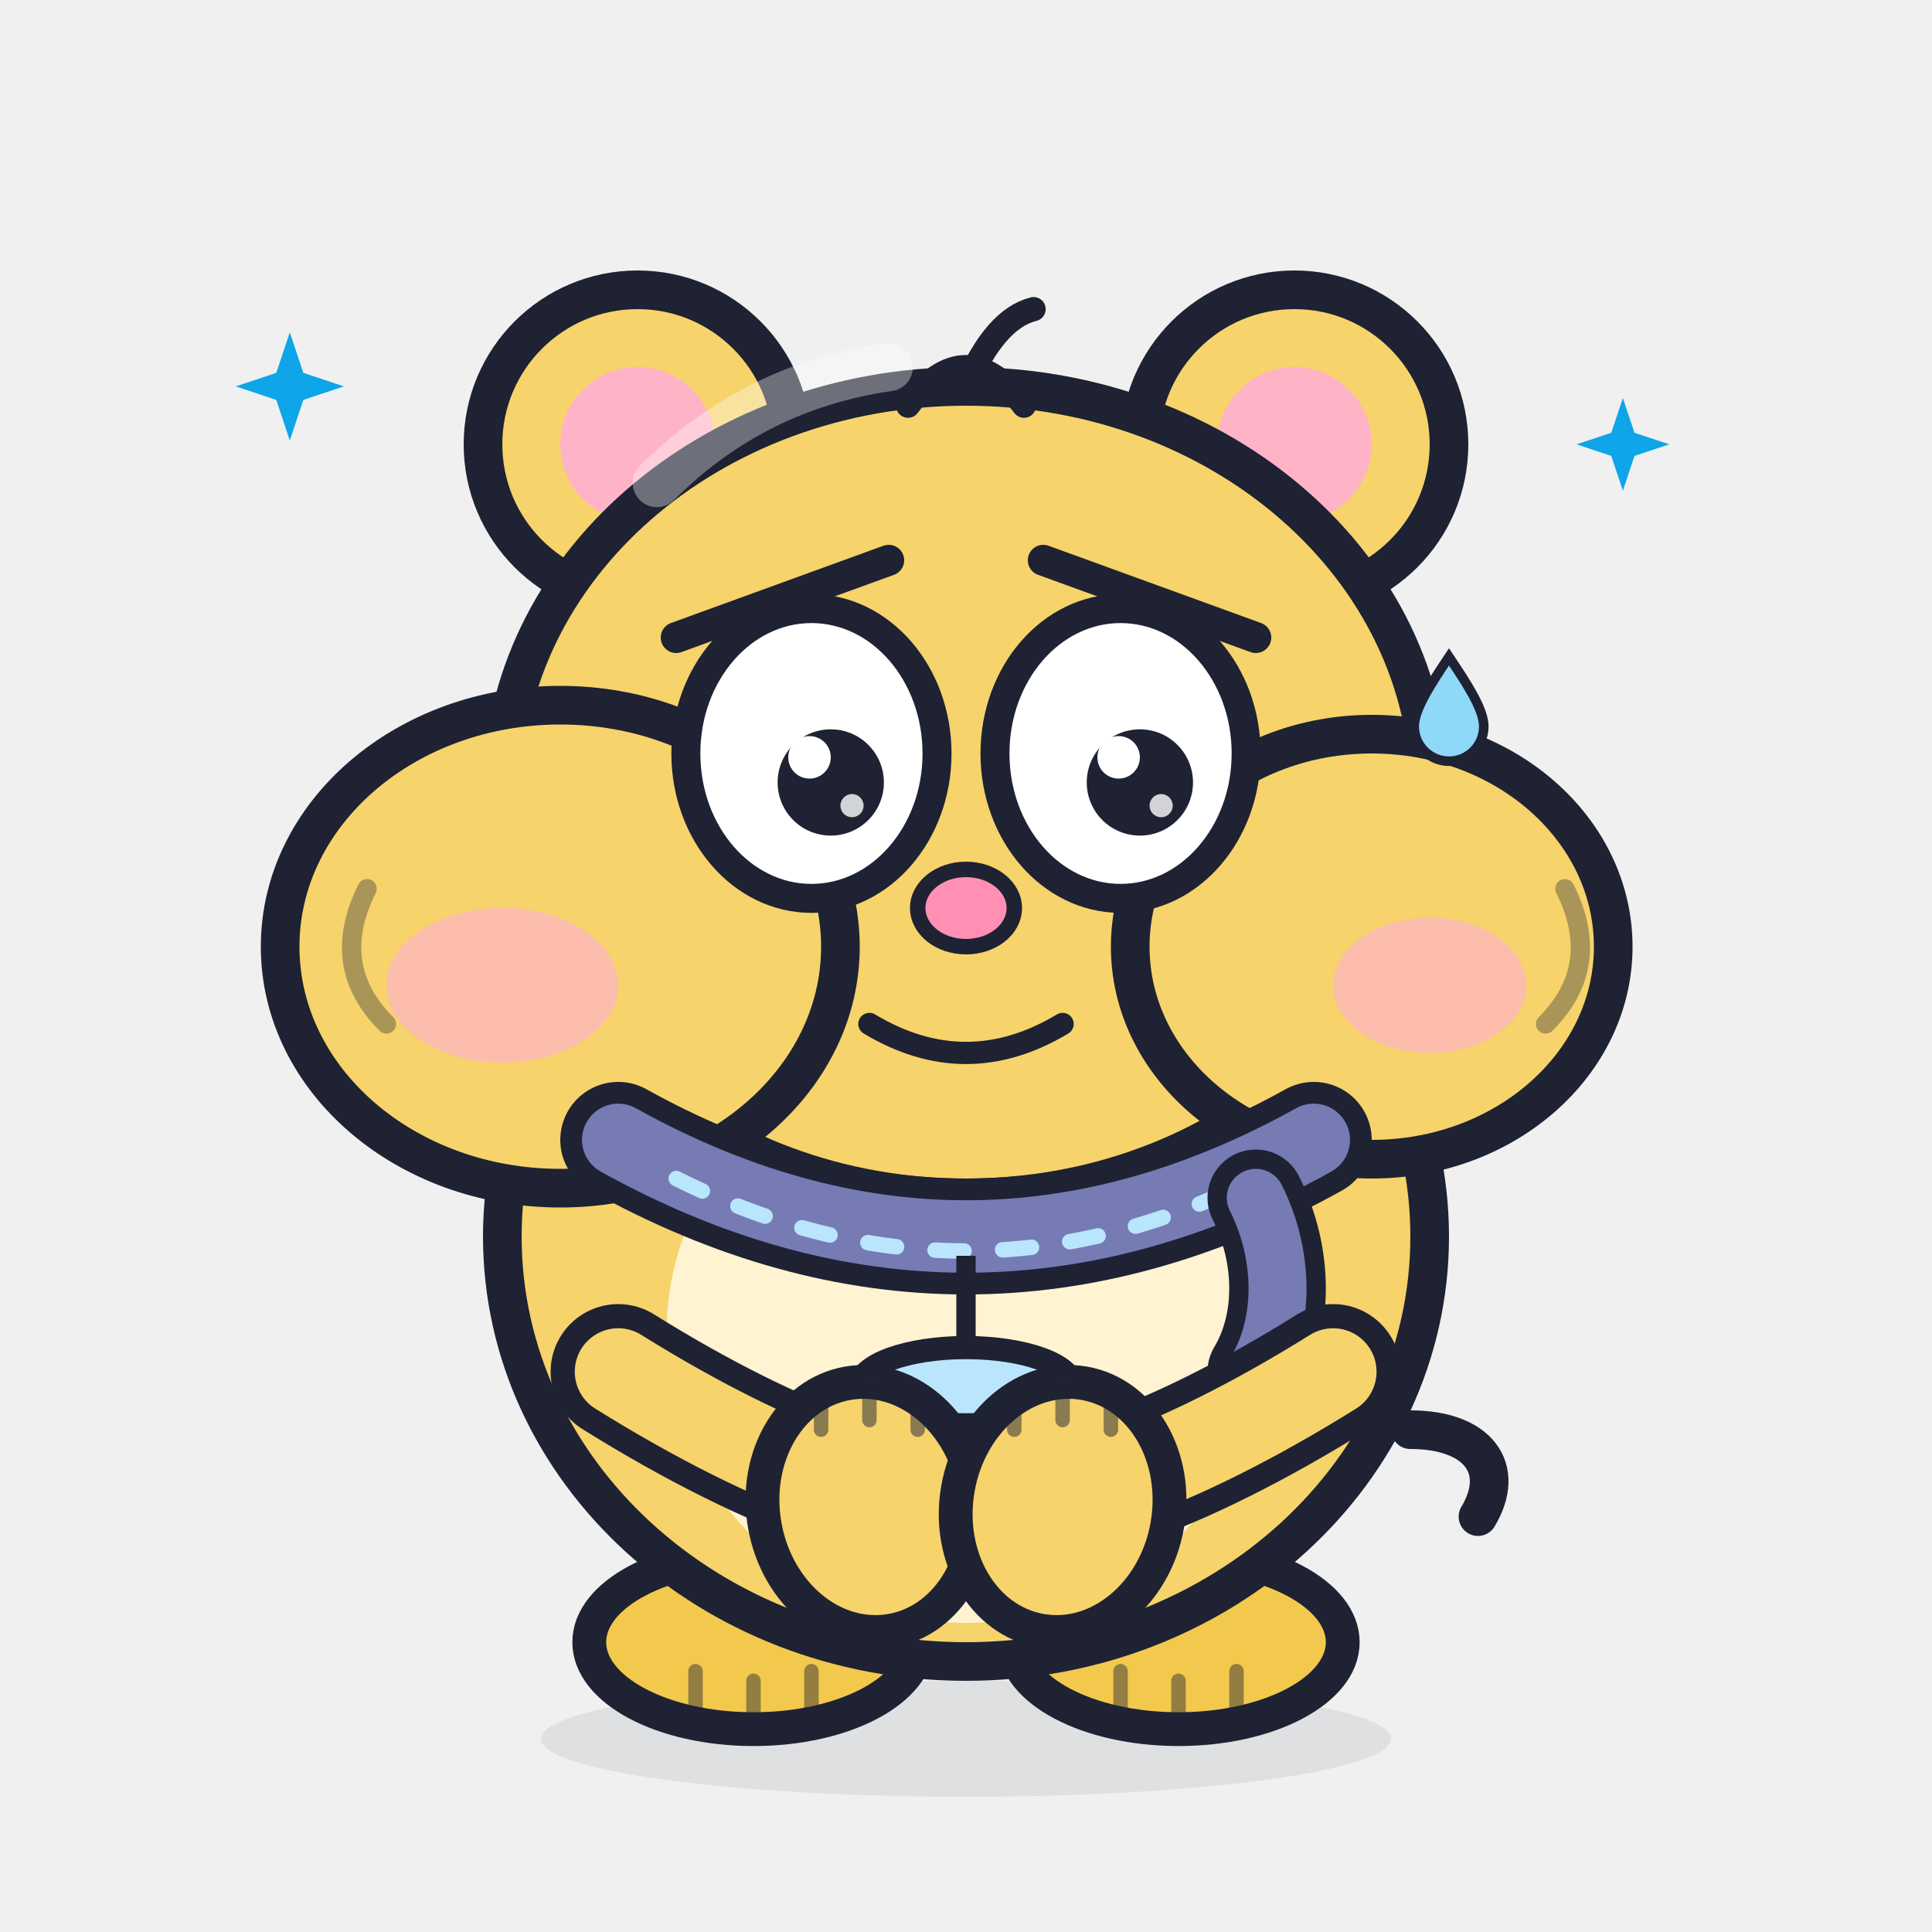
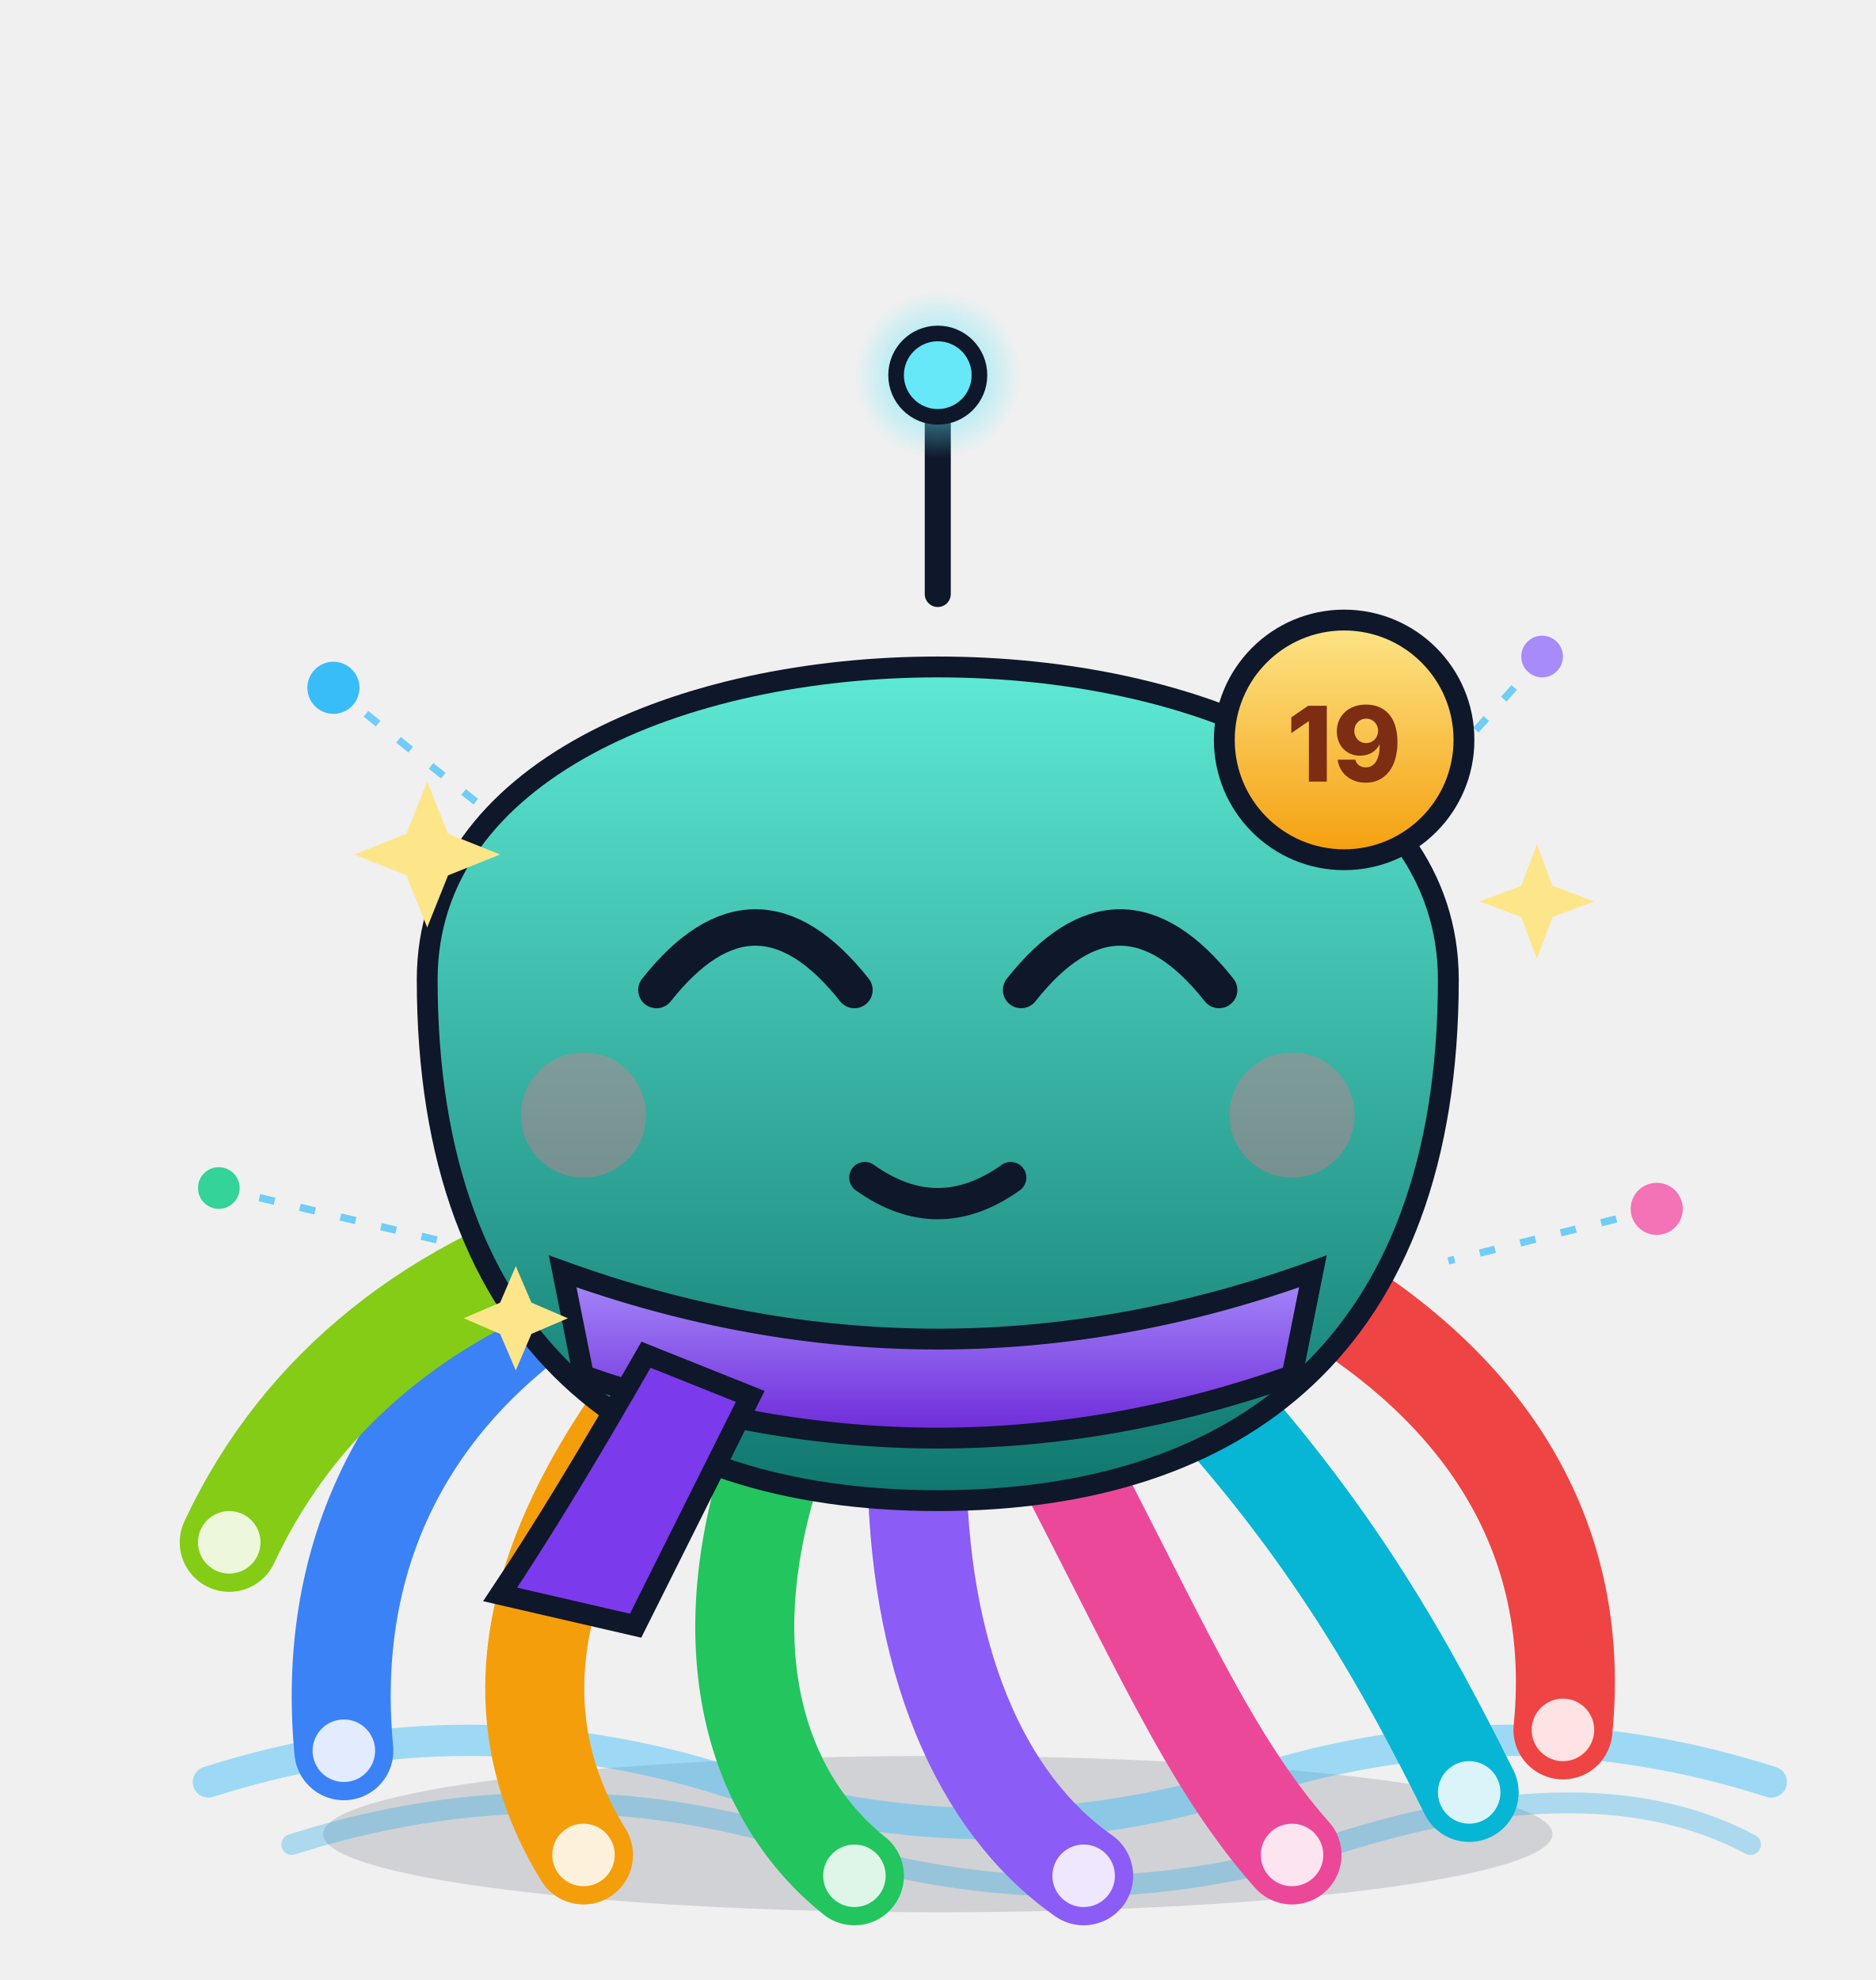
- <svg xmlns="http://www.w3.org/2000/svg" viewBox="0 0 200 200" width="88" height="88" role="img" aria-label="数据仓鼠仓仓 · 讨好 Pleasing">
-   <style>
-   .ex-motion { animation: ex-bob 2.4s ease-in-out infinite; transform-box: fill-box; transform-origin: 50% 50%; }
-   .ex-anim-tear { animation: ex-tear 1.8s ease-in infinite; transform-box: fill-box; transform-origin: center; }
-   .ex-anim-sweat { animation: ex-tear 1.5s ease-in infinite; transform-box: fill-box; transform-origin: center; }
-   .ex-anim-heart { animation: ex-heart 2.2s ease-out infinite; transform-box: fill-box; transform-origin: center; }
-   .ex-anim-spark { animation: ex-spark 1.9s ease-in-out infinite; transform-box: fill-box; transform-origin: center; }
-   .ex-anim-rain { animation: ex-rain 1.4s linear infinite; transform-box: fill-box; transform-origin: center; }
-   .ex-anim-confetti { animation: ex-confetti 2.4s linear infinite; transform-box: fill-box; transform-origin: center; }
-   .ex-anim-pulse { animation: ex-pulse 1.6s ease-in-out infinite; transform-box: fill-box; transform-origin: center; }
-   .ex-anim-knock { animation: ex-knock 0.55s ease-in-out infinite; transform-box: fill-box; transform-origin: center; }
-   .ex-anim-knockline { animation: ex-knockline 0.55s ease-out infinite; transform-box: fill-box; transform-origin: center; }
-   .ex-anim-palm { animation: ex-palm 0.9s ease-in-out infinite; transform-box: fill-box; transform-origin: center; }
-   .ex-anim-steam { animation: ex-steam 1.8s ease-out infinite; transform-box: fill-box; transform-origin: center; }
-   .ex-anim-shock { animation: ex-shock 0.5s ease-in-out infinite; transform-box: fill-box; transform-origin: center; }
-   @keyframes ex-bob { 0%,100% { transform: translateY(0); } 50% { transform: translateY(-2.5px); } }
-   @keyframes ex-bounce { 0%,100% { transform: translateY(0); } 40% { transform: translateY(-6px); } 60% { transform: translateY(-2px); } }
-   @keyframes ex-tremble { 0%,100% { transform: translateX(0); } 25% { transform: translateX(-1px); } 75% { transform: translateX(1px); } }
-   @keyframes ex-sway { 0%,100% { transform: rotate(0deg); } 50% { transform: rotate(2deg); } }
-   @keyframes ex-shake { 0%,100% { transform: translateX(0); } 20% { transform: translateX(-4.24px); } 40% { transform: translateX(4.24px); } 60% { transform: translateX(-2.75px); } 80% { transform: translateX(1.75px); } }
-   @keyframes ex-tear { 0% { transform: translateY(0); opacity: 0; } 18% { opacity: 1; } 100% { transform: translateY(8.58px); opacity: 0; } }
-   @keyframes ex-heart { 0% { transform: translateY(0) scale(.65); opacity: 0; } 20% { opacity: 1; } 100% { transform: translateY(-14.04px) scale(1.15); opacity: 0; } }
-   @keyframes ex-spark { 0%,100% { transform: scale(.6) rotate(0deg); opacity: .3; } 50% { transform: scale(1.15) rotate(25deg); opacity: 1; } }
-   @keyframes ex-rain { 0% { transform: translateY(0); opacity: 0; } 20% { opacity: 1; } 100% { transform: translateY(9.36px); opacity: 0; } }
-   @keyframes ex-confetti { 0% { transform: translateY(-4px) rotate(0deg); opacity: 1; } 100% { transform: translateY(14px) rotate(200deg); opacity: 0; } }
-   @keyframes ex-pulse { 0%,100% { transform: scale(1); opacity: .35; } 50% { transform: scale(1.18); opacity: .7; } }
-   @keyframes ex-knock { 0%,100% { transform: translateX(3.51px); } 35% { transform: translateX(0); } }
-   @keyframes ex-knockline { 0%,100% { transform: scaleX(.6); opacity: .35; } 35% { transform: scaleX(1); opacity: 1; } }
-   @keyframes ex-palm { 0%,100% { transform: translateY(0) rotate(0deg); } 50% { transform: translateY(-1px) rotate(-4deg); } }
-   @keyframes ex-steam { 0% { transform: translateY(0); opacity: .7; } 100% { transform: translateY(-7.02px); opacity: 0; } }
-   @keyframes ex-shock { 0%,100% { transform: scaleX(.7); opacity: .4; } 50% { transform: scaleX(1.25); opacity: 1; } }
-   @keyframes ex-drift { 0%,100% { transform: translateY(0); } 50% { transform: translateY(-1.56px); } }
-   @media (prefers-reduced-motion: reduce) {
-     .ex-motion, [class*="ex-anim-"] { animation: none !important; }
-   }
-   </style>
-   <g class="ex-motion ex-pleasing">
-     <g class="ex-base">
-       <ellipse cx="100" cy="180" rx="44" ry="6" fill="#1E2233" opacity=".08" />
-       <path d="M146 148c7 0 10 4 7 9" fill="none" stroke="#1E2233" stroke-width="4" stroke-linecap="round" />
-       <g fill="#F2C94C" stroke="#1E2233" stroke-width="3.5">
-         <ellipse cx="78" cy="170" rx="17" ry="9" />
-         <ellipse cx="122" cy="170" rx="17" ry="9" />
-       </g>
-       <g stroke="#1E2233" stroke-width="1.5" opacity=".45" stroke-linecap="round">
-         <path d="M72 173v4" />
-         <path d="M78 174v4" />
-         <path d="M84 173v4" />
-         <path d="M116 173v4" />
-         <path d="M122 174v4" />
-         <path d="M128 173v4" />
-       </g>
-       <ellipse cx="100" cy="128" rx="48" ry="44" fill="#F6D36B" stroke="#1E2233" stroke-width="4" />
-       <ellipse cx="100" cy="138" rx="31" ry="30" fill="#FFF3D1" />
-       <g fill="#F6D36B" stroke="#1E2233" stroke-width="4">
-         <circle cx="66" cy="46" r="16" />
-         <circle cx="134" cy="46" r="16" />
-       </g>
-       <g fill="#FFB3C7">
-         <circle cx="66" cy="46" r="8" />
-         <circle cx="134" cy="46" r="8" />
-       </g>
-       <ellipse cx="100" cy="82" rx="48" ry="42" fill="#F6D36B" stroke="#1E2233" stroke-width="4" />
-       <path d="M94 42q6-8 12 0M100 40q3-7 7-8" fill="none" stroke="#1E2233" stroke-width="2.5" stroke-linecap="round" />
-       <g fill="#F6D36B" stroke="#1E2233" stroke-width="4">
-         <ellipse cx="58" cy="98" rx="29" ry="25" />
-         <ellipse cx="142" cy="98" rx="25" ry="22" />
-       </g>
-       <path d="M38 92q-4 8 2 14M162 92q4 8-2 14" fill="none" stroke="#1E2233" stroke-width="2" opacity=".35" stroke-linecap="round" />
-       <path d="M64 118q36 20 72 0" fill="none" stroke="#1E2233" stroke-width="12" stroke-linecap="round" />
-       <path d="M64 118q36 20 72 0" fill="none" stroke="#777BB4" stroke-width="7.5" stroke-linecap="round" />
-       <path d="M70 122q30 15 60 0" fill="none" stroke="#BAE6FD" stroke-width="1.6" stroke-linecap="round" stroke-dasharray="3 4" />
-       <path d="M130 124c3 6 3 13 0 18" fill="none" stroke="#1E2233" stroke-width="10" stroke-linecap="round" />
-       <path d="M130 124c3 6 3 13 0 18" fill="none" stroke="#777BB4" stroke-width="6" stroke-linecap="round" />
-       <line x1="100" y1="130" x2="100" y2="140" stroke="#1E2233" stroke-width="2" />
-       <path d="M89 143.5v9.5c0 2.3 4.9 4.2 11 4.2s11-1.9 11-4.2v-9.5" fill="#0EA5E9" stroke="#1E2233" stroke-width="2.4" stroke-linejoin="round" />
-       <ellipse cx="100" cy="143.5" rx="11" ry="4" fill="#BAE6FD" stroke="#1E2233" stroke-width="2.4" />
-       <path d="M89 148.2c0 2.3 4.9 4.2 11 4.2s11-1.9 11-4.2" fill="none" stroke="#0284C7" stroke-width="1.6" />
-       <path d="M68 50q10-10 24-12" fill="none" stroke="#FFF" stroke-width="5" opacity=".35" stroke-linecap="round" />
+ <svg xmlns="http://www.w3.org/2000/svg" viewBox="0 0 360 380" width="360" height="380" role="img" aria-labelledby="petTitle petDesc">
+   <defs>
+     <linearGradient id="bodyGrad" x1="0" y1="0" x2="0" y2="1">
+       <stop offset="0" stop-color="#5EEAD4" />
+       <stop offset="1" stop-color="#0F766E" />
+     </linearGradient>
+     <linearGradient id="scarfGrad" x1="0" y1="0" x2="0" y2="1">
+       <stop offset="0" stop-color="#A78BFA" />
+       <stop offset="1" stop-color="#6D28D9" />
+     </linearGradient>
+     <linearGradient id="badgeGrad" x1="0" y1="0" x2="0" y2="1">
+       <stop offset="0" stop-color="#FDE68A" />
+       <stop offset="1" stop-color="#F59E0B" />
+     </linearGradient>
+     <radialGradient id="glow">
+       <stop offset="0" stop-color="#67E8F9" stop-opacity=".9" />
+       <stop offset="1" stop-color="#67E8F9" stop-opacity="0" />
+     </radialGradient>
+     <style>
+       .pet-bob { animation: petBob 5.2s ease-in-out infinite; transform-box: fill-box; transform-origin: 50% 100%; }
+       .spark { animation: petSpark 2.6s ease-in-out infinite; }
+       .tear { animation: petTear 2.2s ease-in infinite; }
+       @keyframes petBob { 0%, 100% { transform: translateY(0); } 50% { transform: translateY(-7px); } }
+       @keyframes petSpark { 0%, 100% { opacity: .35; transform: scale(.8); } 50% { opacity: 1; transform: scale(1.08); } }
+       @keyframes petTear { 0% { opacity: 0; transform: translateY(-4px); } 30% { opacity: 1; } 100% { opacity: 0; transform: translateY(18px); } }
+       @media (prefers-reduced-motion: reduce) { .pet-bob, .spark, .tear { animation: none; } }
+     </style>
+   </defs>
+   <g class="pet-bob">
+     <ellipse cx="180" cy="352" rx="118" ry="15" fill="#0F172A" opacity=".14" />
+     <path d="M40 342 Q90 326 140 342 T240 342 T340 342" fill="none" stroke="#38BDF8" stroke-width="6" stroke-linecap="round" opacity=".45" />
+     <path d="M56 354 Q106 338 156 354 T256 354 T336 354" fill="none" stroke="#0EA5E9" stroke-width="4" stroke-linecap="round" opacity=".3" />
+     <g opacity=".7" fill="none" stroke="#38BDF8" stroke-width="1.4" stroke-dasharray="3 5">
+       <path d="M64 132 L104 164" />
+       <path d="M296 126 L260 166" />
+       <path d="M42 228 L84 238" />
+       <path d="M318 232 L278 242" />
    </g>
-     <g class="ex-face">
-       <ellipse cx="84" cy="78" rx="13" ry="15" fill="#FFF" stroke="#1E2233" stroke-width="3" />
-       <circle cx="86" cy="81" r="5.5" fill="#1E2233" />
-       <circle cx="83.8" cy="78.4" r="2.2" fill="#FFF" />
-       <circle cx="88.2" cy="83.4" r="1.2" fill="#FFF" opacity=".8" />
-       <ellipse cx="116" cy="78" rx="13" ry="15" fill="#FFF" stroke="#1E2233" stroke-width="3" />
-       <circle cx="118" cy="81" r="5.5" fill="#1E2233" />
-       <circle cx="115.8" cy="78.4" r="2.2" fill="#FFF" />
-       <circle cx="120.2" cy="83.4" r="1.2" fill="#FFF" opacity=".8" />
-       <path d="M70 66L92 58" fill="none" stroke="#1E2233" stroke-width="3.2" stroke-linecap="round" />
-       <path d="M130 66L108 58" fill="none" stroke="#1E2233" stroke-width="3.2" stroke-linecap="round" />
-       <ellipse cx="100" cy="94" rx="5" ry="4" fill="#FF8FB3" stroke="#1E2233" stroke-width="1.6" />
-       <path d="M90 106q10 6 20 0" fill="none" stroke="#1E2233" stroke-width="2.3" stroke-linecap="round" />
-       <ellipse cx="52" cy="102" rx="12" ry="8" fill="#FFB3C7" opacity="0.7" />
-       <ellipse cx="148" cy="102" rx="10" ry="7" fill="#FFB3C7" opacity="0.7" />
+     <g class="spark">
+       <circle cx="64" cy="132" r="5" fill="#38BDF8" />
+       <circle cx="296" cy="126" r="4" fill="#A78BFA" />
+       <circle cx="42" cy="228" r="4" fill="#34D399" />
+       <circle cx="318" cy="232" r="5" fill="#F472B6" />
    </g>
-     <g class="ex-arms">
-       <path d="M64 142c8 5 16 9 22 11" fill="none" stroke="#1E2233" stroke-width="14" stroke-linecap="round" />
-       <path d="M64 142c8 5 16 9 22 11" fill="none" stroke="#F6D36B" stroke-width="9" stroke-linecap="round" />
-       <ellipse cx="90" cy="156" rx="11" ry="13" fill="#F6D36B" stroke="#1E2233" stroke-width="3.5" transform="rotate(-10 90 156)" />
-       <g stroke="#1E2233" stroke-width="1.5" opacity=".5" stroke-linecap="round">
-         <path d="M85 148v-4" />
-         <path d="M90 147v-4" />
-         <path d="M95 148v-4" />
-       </g>
-       <path d="M138 142c-8 5-16 9-22 11" fill="none" stroke="#1E2233" stroke-width="14" stroke-linecap="round" />
-       <path d="M138 142c-8 5-16 9-22 11" fill="none" stroke="#F6D36B" stroke-width="9" stroke-linecap="round" />
-       <ellipse cx="110" cy="156" rx="11" ry="13" fill="#F6D36B" stroke="#1E2233" stroke-width="3.5" transform="rotate(10 110 156)" />
-       <g stroke="#1E2233" stroke-width="1.5" opacity=".5" stroke-linecap="round">
-         <path d="M105 148v-4" />
-         <path d="M110 147v-4" />
-         <path d="M115 148v-4" />
-       </g>
+     <g fill="none" stroke-linecap="round">
+       <path d="M112 246 C82 264 62 294 66 336" stroke="#3B82F6" stroke-width="19" />
+       <path d="M128 264 C100 300 96 330 112 356" stroke="#F59E0B" stroke-width="19" />
+       <path d="M150 276 C136 314 144 344 164 360" stroke="#22C55E" stroke-width="19" />
+       <path d="M176 280 C176 318 188 346 208 360" stroke="#8B5CF6" stroke-width="19" />
+       <path d="M202 276 C222 314 232 338 248 356" stroke="#EC4899" stroke-width="19" />
+       <path d="M228 264 C256 294 270 320 282 344" stroke="#06B6D4" stroke-width="19" />
+       <path d="M250 246 C282 264 304 292 300 332" stroke="#EF4444" stroke-width="19" />
+       <path d="M118 236 C84 246 58 266 44 296" stroke="#84CC16" stroke-width="19" />
    </g>
-     <g class="ex-effects">
-       <g class="ex-anim-spark" style="animation-delay:0s" transform="translate(30 40) scale(0.7)">
-         <path d="M0 -8L2 -2 8 0 2 2 0 8-2 2-8 0-2-2Z" fill="#0EA5E9" />
-       </g>
-       <g class="ex-anim-spark" style="animation-delay:0.5s" transform="translate(168 46) scale(0.6)">
-         <path d="M0 -8L2 -2 8 0 2 2 0 8-2 2-8 0-2-2Z" fill="#0EA5E9" />
-       </g>
-       <g class="ex-anim-sweat" style="animation-delay:0s" transform="translate(150 68) scale(0.9)">
-         <path d="M0 0C2 3 4 6 4 8A4 4 0 0 1-4 8C-4 6-2 3 0 0Z" fill="#8ED8F8" stroke="#1E2233" stroke-width="1.1" />
-       </g>
+     <g fill="#FFFFFF" opacity=".85">
+       <circle cx="66" cy="336" r="6" />
+       <circle cx="112" cy="356" r="6" />
+       <circle cx="164" cy="360" r="6" />
+       <circle cx="208" cy="360" r="6" />
+       <circle cx="248" cy="356" r="6" />
+       <circle cx="282" cy="344" r="6" />
+       <circle cx="300" cy="332" r="6" />
+       <circle cx="44" cy="296" r="6" />
+     </g>
+     <path d="M82 188 C82 108 278 108 278 188 C278 258 238 288 180 288 C122 288 82 258 82 188 Z" fill="url(#bodyGrad)" stroke="#0F172A" stroke-width="4" />
+     <path d="M180 114 V80" stroke="#0F172A" stroke-width="5" stroke-linecap="round" />
+     <circle cx="180" cy="72" r="16" fill="url(#glow)" />
+     <circle cx="180" cy="72" r="8" fill="#67E8F9" stroke="#0F172A" stroke-width="3" />
+     <circle cx="258" cy="142" r="23" fill="url(#badgeGrad)" stroke="#0F172A" stroke-width="4" />
+     <text x="258" y="150" text-anchor="middle" font-family="system-ui, -apple-system, Segoe UI, sans-serif" font-size="20" font-weight="800" fill="#7C2D12">19</text>
+     <path d="M108 244 Q180 270 252 244 L248 264 Q180 288 112 264 Z" fill="url(#scarfGrad)" stroke="#0F172A" stroke-width="4" />
+     <path d="M124 260 Q108 288 96 306 L122 312 Q134 288 144 268 Z" fill="#7C3AED" stroke="#0F172A" stroke-width="4" />
+     <g>
+       <path d="M126 190 Q145 166 164 190" fill="none" stroke="#0F172A" stroke-width="7" stroke-linecap="round" />
+       <path d="M196 190 Q215 166 234 190" fill="none" stroke="#0F172A" stroke-width="7" stroke-linecap="round" />
+       <circle cx="112" cy="214" r="12" fill="#FB7185" opacity=".35" />
+       <circle cx="248" cy="214" r="12" fill="#FB7185" opacity=".35" />
+       <path d="M166 226 Q180 236 194 226" fill="none" stroke="#0F172A" stroke-width="6" stroke-linecap="round" />
+     </g>
+     <g class="spark" fill="#FDE68A">
+       <path d="M78 160 l4 -10 4 10 10 4 -10 4 -4 10 -4 -10 -10 -4Z" />
+       <path d="M292 170 l3 -8 3 8 8 3 -8 3 -3 8 -3 -8 -8 -3Z" />
+       <path d="M96 250 l3 -7 3 7 7 3 -7 3 -3 7 -3 -7 -7 -3Z" />
    </g>
  </g>
</svg>
